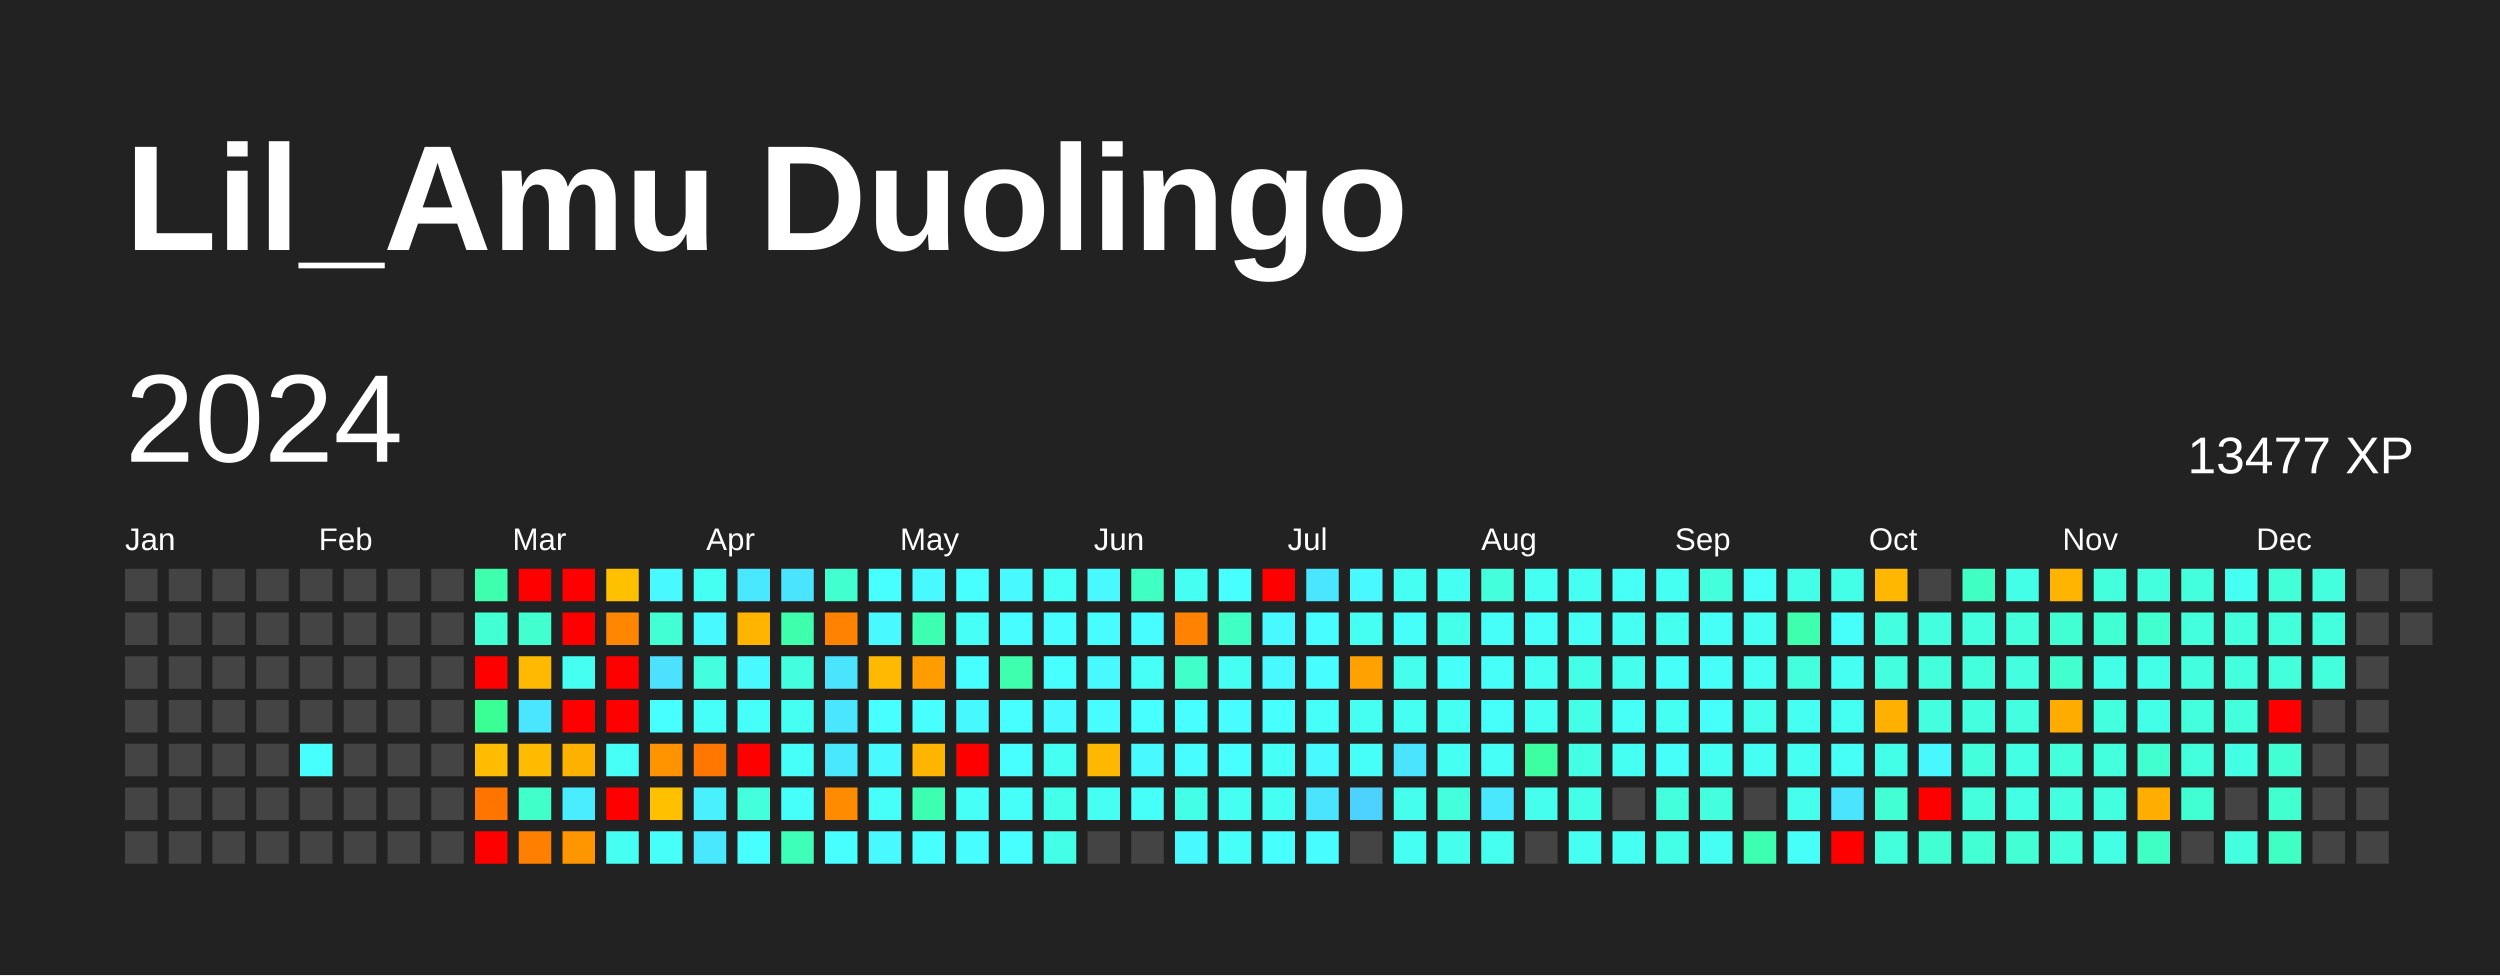
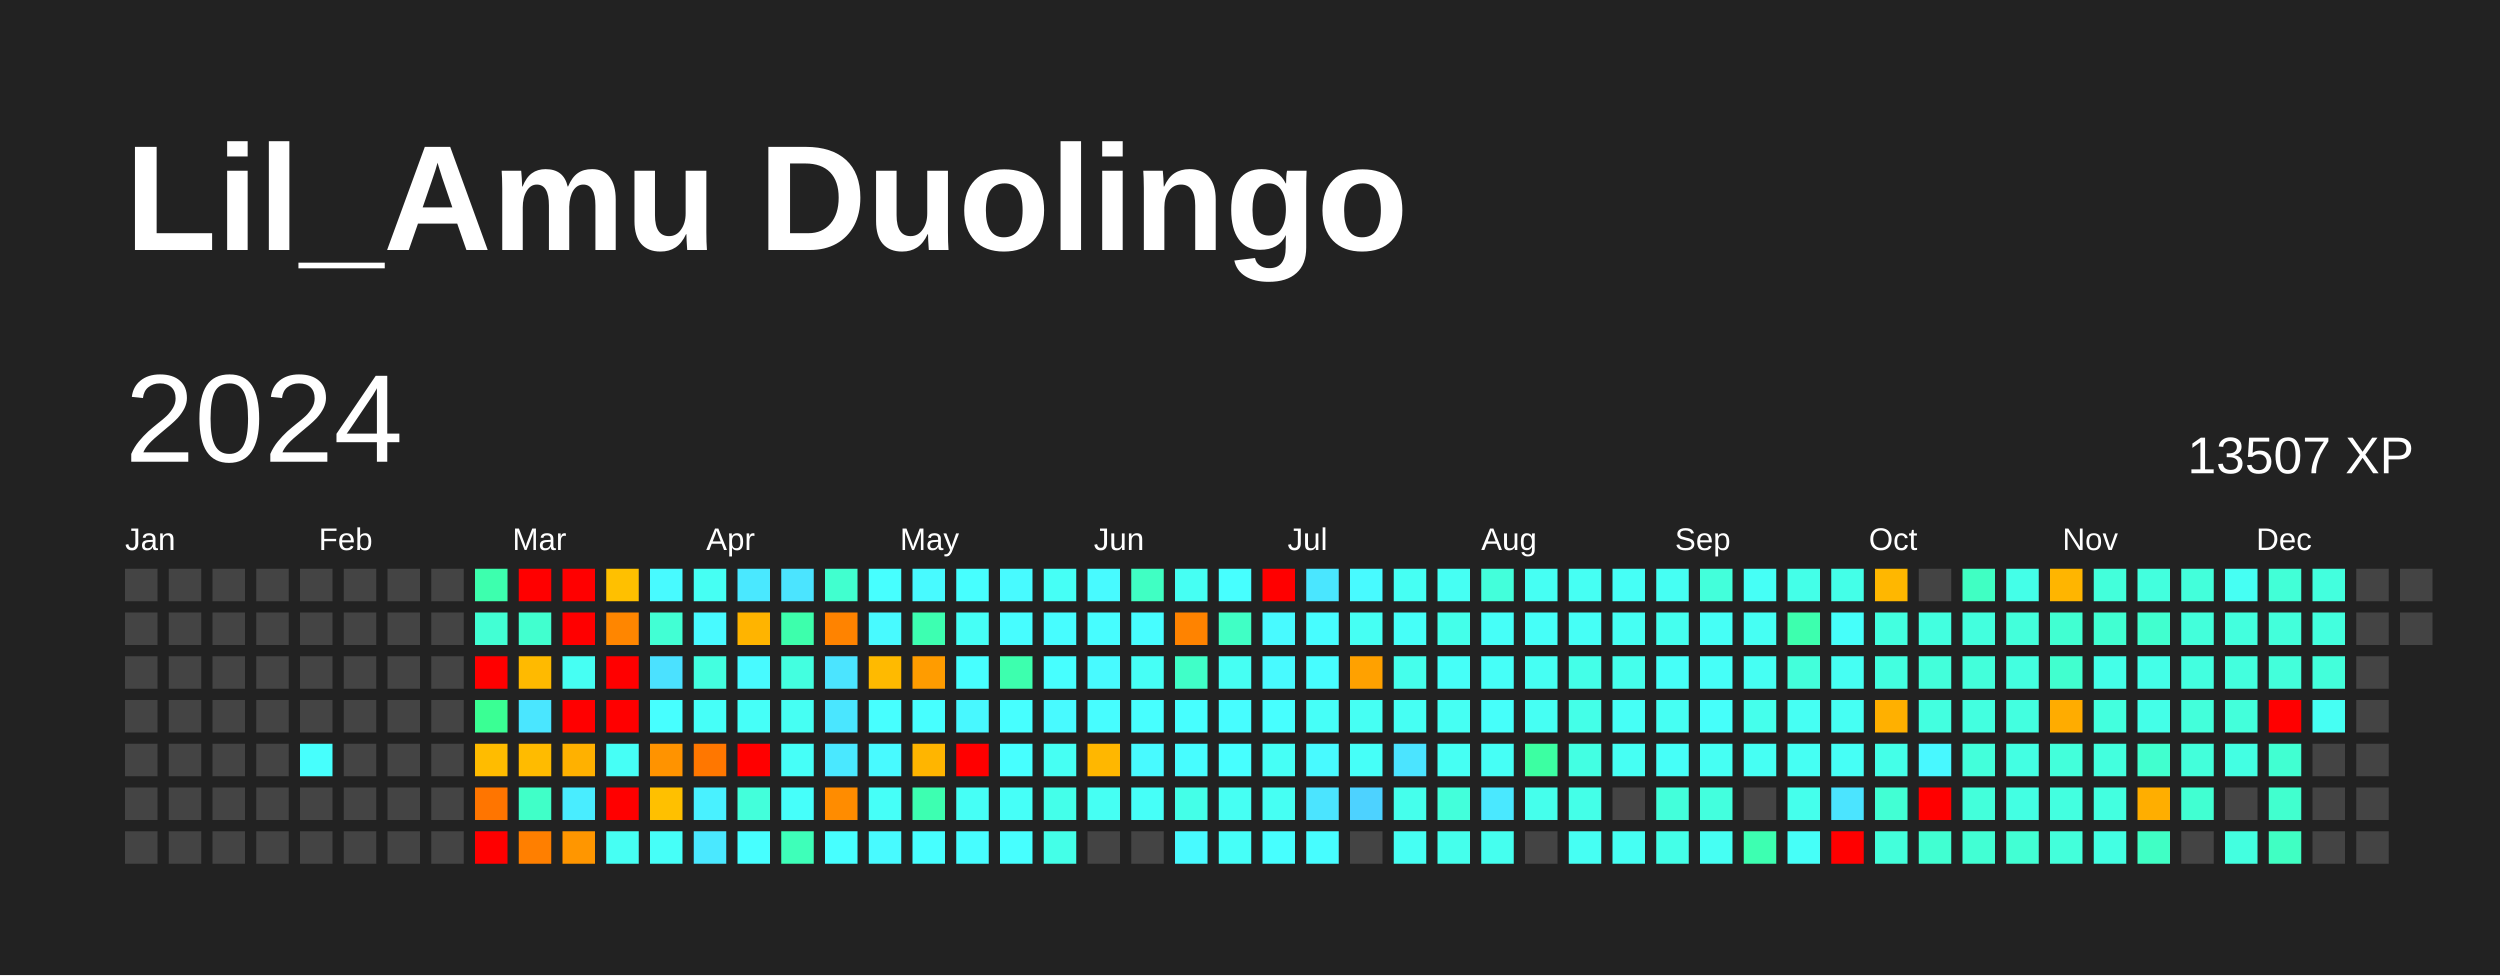
<svg xmlns="http://www.w3.org/2000/svg" baseProfile="full" height="78mm" version="1.1" viewBox="0,0,200,78" width="200mm">
  <defs />
  <rect fill="#222222" height="78" width="200" x="0" y="0" />
  <text fill="#FFFFFF" style="font-size:12px; font-family:Arial; font-weight:bold;" x="10" y="20">Lil_Amu Duolingo</text>
  <text dominant-baseline="hanging" fill="#FFFFFF" style="font-size:10.0px; font-family:Arial;" x="10" y="30">2024</text>
-   <text dominant-baseline="hanging" fill="#FFFFFF" style="font-size:4.125px; font-family:Arial;" x="175" y="35">13477 XP</text>
+   <text dominant-baseline="hanging" fill="#FFFFFF" style="font-size:4.125px; font-family:Arial;" x="175" y="35">13507 XP</text>
  <text fill="#FFFFFF" style="font-size:2.5px; font-family:Arial" x="10.0" y="44">Jan</text>
  <text fill="#FFFFFF" style="font-size:2.5px; font-family:Arial" x="25.5" y="44">Feb</text>
  <text fill="#FFFFFF" style="font-size:2.5px; font-family:Arial" x="41.0" y="44">Mar</text>
  <text fill="#FFFFFF" style="font-size:2.5px; font-family:Arial" x="56.5" y="44">Apr</text>
  <text fill="#FFFFFF" style="font-size:2.5px; font-family:Arial" x="72.0" y="44">May</text>
  <text fill="#FFFFFF" style="font-size:2.5px; font-family:Arial" x="87.5" y="44">Jun</text>
  <text fill="#FFFFFF" style="font-size:2.5px; font-family:Arial" x="103.0" y="44">Jul</text>
  <text fill="#FFFFFF" style="font-size:2.5px; font-family:Arial" x="118.5" y="44">Aug</text>
  <text fill="#FFFFFF" style="font-size:2.5px; font-family:Arial" x="134.0" y="44">Sep</text>
  <text fill="#FFFFFF" style="font-size:2.5px; font-family:Arial" x="149.5" y="44">Oct</text>
  <text fill="#FFFFFF" style="font-size:2.5px; font-family:Arial" x="165.0" y="44">Nov</text>
  <text fill="#FFFFFF" style="font-size:2.5px; font-family:Arial" x="180.5" y="44">Dec</text>
  <rect fill="#444444" height="2.6" width="2.6" x="10.0" y="45.5" />
  <rect fill="#444444" height="2.6" width="2.6" x="10.0" y="49.0" />
  <rect fill="#444444" height="2.6" width="2.6" x="10.0" y="52.5" />
  <rect fill="#444444" height="2.6" width="2.6" x="10.0" y="56.0" />
  <rect fill="#444444" height="2.6" width="2.6" x="10.0" y="59.5" />
  <rect fill="#444444" height="2.6" width="2.6" x="10.0" y="63.0" />
  <rect fill="#444444" height="2.6" width="2.6" x="10.0" y="66.5" />
  <rect fill="#444444" height="2.6" width="2.6" x="13.5" y="45.5" />
  <rect fill="#444444" height="2.6" width="2.6" x="13.5" y="49.0" />
  <rect fill="#444444" height="2.6" width="2.6" x="13.5" y="52.5" />
  <rect fill="#444444" height="2.6" width="2.6" x="13.5" y="56.0" />
  <rect fill="#444444" height="2.6" width="2.6" x="13.5" y="59.5" />
  <rect fill="#444444" height="2.6" width="2.6" x="13.5" y="63.0" />
  <rect fill="#444444" height="2.6" width="2.6" x="13.5" y="66.5" />
  <rect fill="#444444" height="2.6" width="2.6" x="17.0" y="45.5" />
  <rect fill="#444444" height="2.6" width="2.6" x="17.0" y="49.0" />
  <rect fill="#444444" height="2.6" width="2.6" x="17.0" y="52.5" />
  <rect fill="#444444" height="2.6" width="2.6" x="17.0" y="56.0" />
  <rect fill="#444444" height="2.6" width="2.6" x="17.0" y="59.5" />
  <rect fill="#444444" height="2.6" width="2.6" x="17.0" y="63.0" />
  <rect fill="#444444" height="2.6" width="2.6" x="17.0" y="66.5" />
  <rect fill="#444444" height="2.6" width="2.6" x="20.5" y="45.5" />
  <rect fill="#444444" height="2.6" width="2.6" x="20.5" y="49.0" />
  <rect fill="#444444" height="2.6" width="2.6" x="20.5" y="52.5" />
  <rect fill="#444444" height="2.6" width="2.6" x="20.5" y="56.0" />
  <rect fill="#444444" height="2.6" width="2.6" x="20.5" y="59.5" />
  <rect fill="#444444" height="2.6" width="2.6" x="20.5" y="63.0" />
  <rect fill="#444444" height="2.6" width="2.6" x="20.5" y="66.5" />
  <rect fill="#444444" height="2.6" width="2.6" x="24.0" y="45.5" />
  <rect fill="#444444" height="2.6" width="2.6" x="24.0" y="49.0" />
  <rect fill="#444444" height="2.6" width="2.6" x="24.0" y="52.5" />
  <rect fill="#444444" height="2.6" width="2.6" x="24.0" y="56.0" />
  <rect fill="#47fffd" height="2.6" width="2.6" x="24.0" y="59.5" />
  <rect fill="#444444" height="2.6" width="2.6" x="24.0" y="63.0" />
  <rect fill="#444444" height="2.6" width="2.6" x="24.0" y="66.5" />
  <rect fill="#444444" height="2.6" width="2.6" x="27.5" y="45.5" />
  <rect fill="#444444" height="2.6" width="2.6" x="27.5" y="49.0" />
  <rect fill="#444444" height="2.6" width="2.6" x="27.5" y="52.5" />
  <rect fill="#444444" height="2.6" width="2.6" x="27.5" y="56.0" />
  <rect fill="#444444" height="2.6" width="2.6" x="27.5" y="59.5" />
  <rect fill="#444444" height="2.6" width="2.6" x="27.5" y="63.0" />
  <rect fill="#444444" height="2.6" width="2.6" x="27.5" y="66.5" />
  <rect fill="#444444" height="2.6" width="2.6" x="31.0" y="45.5" />
  <rect fill="#444444" height="2.6" width="2.6" x="31.0" y="49.0" />
  <rect fill="#444444" height="2.6" width="2.6" x="31.0" y="52.5" />
  <rect fill="#444444" height="2.6" width="2.6" x="31.0" y="56.0" />
  <rect fill="#444444" height="2.6" width="2.6" x="31.0" y="59.5" />
  <rect fill="#444444" height="2.6" width="2.6" x="31.0" y="63.0" />
  <rect fill="#444444" height="2.6" width="2.6" x="31.0" y="66.5" />
  <rect fill="#444444" height="2.6" width="2.6" x="34.5" y="45.5" />
  <rect fill="#444444" height="2.6" width="2.6" x="34.5" y="49.0" />
  <rect fill="#444444" height="2.6" width="2.6" x="34.5" y="52.5" />
  <rect fill="#444444" height="2.6" width="2.6" x="34.5" y="56.0" />
  <rect fill="#444444" height="2.6" width="2.6" x="34.5" y="59.5" />
  <rect fill="#444444" height="2.6" width="2.6" x="34.5" y="63.0" />
  <rect fill="#444444" height="2.6" width="2.6" x="34.5" y="66.5" />
  <rect fill="#3dffae" height="2.6" width="2.6" x="38.0" y="45.5" />
  <rect fill="#42ffd4" height="2.6" width="2.6" x="38.0" y="49.0" />
  <rect fill="red" height="2.6" width="2.6" x="38.0" y="52.5" />
  <rect fill="#3aff94" height="2.6" width="2.6" x="38.0" y="56.0" />
  <rect fill="#ffbc00" height="2.6" width="2.6" x="38.0" y="59.5" />
  <rect fill="#ff7500" height="2.6" width="2.6" x="38.0" y="63.0" />
  <rect fill="red" height="2.6" width="2.6" x="38.0" y="66.5" />
  <rect fill="red" height="2.6" width="2.6" x="41.5" y="45.5" />
  <rect fill="#41ffcf" height="2.6" width="2.6" x="41.5" y="49.0" />
  <rect fill="#ffba00" height="2.6" width="2.6" x="41.5" y="52.5" />
  <rect fill="#4ae6ff" height="2.6" width="2.6" x="41.5" y="56.0" />
  <rect fill="#ffbb00" height="2.6" width="2.6" x="41.5" y="59.5" />
  <rect fill="#40ffc8" height="2.6" width="2.6" x="41.5" y="63.0" />
  <rect fill="#ff7f00" height="2.6" width="2.6" x="41.5" y="66.5" />
  <rect fill="red" height="2.6" width="2.6" x="45.0" y="45.5" />
  <rect fill="red" height="2.6" width="2.6" x="45.0" y="49.0" />
  <rect fill="#46fff3" height="2.6" width="2.6" x="45.0" y="52.5" />
  <rect fill="red" height="2.6" width="2.6" x="45.0" y="56.0" />
  <rect fill="#ffb100" height="2.6" width="2.6" x="45.0" y="59.5" />
  <rect fill="#49edff" height="2.6" width="2.6" x="45.0" y="63.0" />
  <rect fill="#ff9600" height="2.6" width="2.6" x="45.0" y="66.5" />
  <rect fill="#ffc000" height="2.6" width="2.6" x="48.5" y="45.5" />
  <rect fill="#ff8600" height="2.6" width="2.6" x="48.5" y="49.0" />
  <rect fill="red" height="2.6" width="2.6" x="48.5" y="52.5" />
  <rect fill="red" height="2.6" width="2.6" x="48.5" y="56.0" />
  <rect fill="#46fff6" height="2.6" width="2.6" x="48.5" y="59.5" />
  <rect fill="red" height="2.6" width="2.6" x="48.5" y="63.0" />
  <rect fill="#46fff3" height="2.6" width="2.6" x="48.5" y="66.5" />
  <rect fill="#48faff" height="2.6" width="2.6" x="52.0" y="45.5" />
  <rect fill="#42ffd4" height="2.6" width="2.6" x="52.0" y="49.0" />
  <rect fill="#4be1ff" height="2.6" width="2.6" x="52.0" y="52.5" />
  <rect fill="#47ffff" height="2.6" width="2.6" x="52.0" y="56.0" />
  <rect fill="#ff9300" height="2.6" width="2.6" x="52.0" y="59.5" />
  <rect fill="#ffc000" height="2.6" width="2.6" x="52.0" y="63.0" />
  <rect fill="#46fff8" height="2.6" width="2.6" x="52.0" y="66.5" />
  <rect fill="#46fff3" height="2.6" width="2.6" x="55.5" y="45.5" />
  <rect fill="#48faff" height="2.6" width="2.6" x="55.5" y="49.0" />
  <rect fill="#43ffe0" height="2.6" width="2.6" x="55.5" y="52.5" />
  <rect fill="#46fff8" height="2.6" width="2.6" x="55.5" y="56.0" />
  <rect fill="#ff7700" height="2.6" width="2.6" x="55.5" y="59.5" />
  <rect fill="#49f1ff" height="2.6" width="2.6" x="55.5" y="63.0" />
  <rect fill="#4ae8ff" height="2.6" width="2.6" x="55.5" y="66.5" />
  <rect fill="#4ae8ff" height="2.6" width="2.6" x="59.0" y="45.5" />
  <rect fill="#ffb400" height="2.6" width="2.6" x="59.0" y="49.0" />
  <rect fill="#48faff" height="2.6" width="2.6" x="59.0" y="52.5" />
  <rect fill="#46fff8" height="2.6" width="2.6" x="59.0" y="56.0" />
  <rect fill="red" height="2.6" width="2.6" x="59.0" y="59.5" />
  <rect fill="#43ffdb" height="2.6" width="2.6" x="59.0" y="63.0" />
  <rect fill="#47ffff" height="2.6" width="2.6" x="59.0" y="66.5" />
  <rect fill="#4be4ff" height="2.6" width="2.6" x="62.5" y="45.5" />
  <rect fill="#3dffac" height="2.6" width="2.6" x="62.5" y="49.0" />
  <rect fill="#43ffe0" height="2.6" width="2.6" x="62.5" y="52.5" />
  <rect fill="#46fff3" height="2.6" width="2.6" x="62.5" y="56.0" />
  <rect fill="#46fff8" height="2.6" width="2.6" x="62.5" y="59.5" />
  <rect fill="#46fffa" height="2.6" width="2.6" x="62.5" y="63.0" />
  <rect fill="#3effb9" height="2.6" width="2.6" x="62.5" y="66.5" />
  <rect fill="#41ffcf" height="2.6" width="2.6" x="66.0" y="45.5" />
  <rect fill="#ff8300" height="2.6" width="2.6" x="66.0" y="49.0" />
  <rect fill="#4be4ff" height="2.6" width="2.6" x="66.0" y="52.5" />
  <rect fill="#4ae6ff" height="2.6" width="2.6" x="66.0" y="56.0" />
  <rect fill="#4ae8ff" height="2.6" width="2.6" x="66.0" y="59.5" />
  <rect fill="#ff8c00" height="2.6" width="2.6" x="66.0" y="63.0" />
  <rect fill="#47ffff" height="2.6" width="2.6" x="66.0" y="66.5" />
  <rect fill="#47ffff" height="2.6" width="2.6" x="69.5" y="45.5" />
  <rect fill="#48faff" height="2.6" width="2.6" x="69.5" y="49.0" />
  <rect fill="#ffba00" height="2.6" width="2.6" x="69.5" y="52.5" />
  <rect fill="#47ffff" height="2.6" width="2.6" x="69.5" y="56.0" />
  <rect fill="#48faff" height="2.6" width="2.6" x="69.5" y="59.5" />
  <rect fill="#46fff8" height="2.6" width="2.6" x="69.5" y="63.0" />
  <rect fill="#48faff" height="2.6" width="2.6" x="69.5" y="66.5" />
  <rect fill="#48faff" height="2.6" width="2.6" x="73.0" y="45.5" />
  <rect fill="#3dffb1" height="2.6" width="2.6" x="73.0" y="49.0" />
  <rect fill="#ff9c00" height="2.6" width="2.6" x="73.0" y="52.5" />
  <rect fill="#47ffff" height="2.6" width="2.6" x="73.0" y="56.0" />
  <rect fill="#ffb500" height="2.6" width="2.6" x="73.0" y="59.5" />
  <rect fill="#3dffb1" height="2.6" width="2.6" x="73.0" y="63.0" />
  <rect fill="#47ffff" height="2.6" width="2.6" x="73.0" y="66.5" />
  <rect fill="#47ffff" height="2.6" width="2.6" x="76.5" y="45.5" />
  <rect fill="#46fff6" height="2.6" width="2.6" x="76.5" y="49.0" />
  <rect fill="#47ffff" height="2.6" width="2.6" x="76.5" y="52.5" />
  <rect fill="#48f8ff" height="2.6" width="2.6" x="76.5" y="56.0" />
  <rect fill="red" height="2.6" width="2.6" x="76.5" y="59.5" />
  <rect fill="#46fff6" height="2.6" width="2.6" x="76.5" y="63.0" />
  <rect fill="#47fdff" height="2.6" width="2.6" x="76.5" y="66.5" />
  <rect fill="#48faff" height="2.6" width="2.6" x="80.0" y="45.5" />
  <rect fill="#47fdff" height="2.6" width="2.6" x="80.0" y="49.0" />
  <rect fill="#3dffae" height="2.6" width="2.6" x="80.0" y="52.5" />
  <rect fill="#47ffff" height="2.6" width="2.6" x="80.0" y="56.0" />
  <rect fill="#47ffff" height="2.6" width="2.6" x="80.0" y="59.5" />
  <rect fill="#46fff8" height="2.6" width="2.6" x="80.0" y="63.0" />
  <rect fill="#47ffff" height="2.6" width="2.6" x="80.0" y="66.5" />
  <rect fill="#46fff6" height="2.6" width="2.6" x="83.5" y="45.5" />
  <rect fill="#47fdff" height="2.6" width="2.6" x="83.5" y="49.0" />
  <rect fill="#47ffff" height="2.6" width="2.6" x="83.5" y="52.5" />
  <rect fill="#48faff" height="2.6" width="2.6" x="83.5" y="56.0" />
  <rect fill="#46fff3" height="2.6" width="2.6" x="83.5" y="59.5" />
  <rect fill="#44ffea" height="2.6" width="2.6" x="83.5" y="63.0" />
  <rect fill="#44ffe8" height="2.6" width="2.6" x="83.5" y="66.5" />
  <rect fill="#48faff" height="2.6" width="2.6" x="87.0" y="45.5" />
  <rect fill="#47fdff" height="2.6" width="2.6" x="87.0" y="49.0" />
  <rect fill="#48faff" height="2.6" width="2.6" x="87.0" y="52.5" />
  <rect fill="#47fdff" height="2.6" width="2.6" x="87.0" y="56.0" />
  <rect fill="#ffb700" height="2.6" width="2.6" x="87.0" y="59.5" />
  <rect fill="#46fff3" height="2.6" width="2.6" x="87.0" y="63.0" />
  <rect fill="#444444" height="2.6" width="2.6" x="87.0" y="66.5" />
  <rect fill="#40ffc3" height="2.6" width="2.6" x="90.5" y="45.5" />
  <rect fill="#47fdff" height="2.6" width="2.6" x="90.5" y="49.0" />
  <rect fill="#46fff6" height="2.6" width="2.6" x="90.5" y="52.5" />
  <rect fill="#47ffff" height="2.6" width="2.6" x="90.5" y="56.0" />
  <rect fill="#48faff" height="2.6" width="2.6" x="90.5" y="59.5" />
  <rect fill="#46fff8" height="2.6" width="2.6" x="90.5" y="63.0" />
  <rect fill="#444444" height="2.6" width="2.6" x="90.5" y="66.5" />
  <rect fill="#46fff3" height="2.6" width="2.6" x="94.0" y="45.5" />
  <rect fill="#ff8300" height="2.6" width="2.6" x="94.0" y="49.0" />
  <rect fill="#40ffc8" height="2.6" width="2.6" x="94.0" y="52.5" />
  <rect fill="#47ffff" height="2.6" width="2.6" x="94.0" y="56.0" />
  <rect fill="#47fdff" height="2.6" width="2.6" x="94.0" y="59.5" />
  <rect fill="#44ffe8" height="2.6" width="2.6" x="94.0" y="63.0" />
  <rect fill="#48faff" height="2.6" width="2.6" x="94.0" y="66.5" />
  <rect fill="#47ffff" height="2.6" width="2.6" x="97.5" y="45.5" />
  <rect fill="#40ffc5" height="2.6" width="2.6" x="97.5" y="49.0" />
  <rect fill="#46fff3" height="2.6" width="2.6" x="97.5" y="52.5" />
  <rect fill="#47fdff" height="2.6" width="2.6" x="97.5" y="56.0" />
  <rect fill="#47ffff" height="2.6" width="2.6" x="97.5" y="59.5" />
  <rect fill="#46fff3" height="2.6" width="2.6" x="97.5" y="63.0" />
  <rect fill="#46fff8" height="2.6" width="2.6" x="97.5" y="66.5" />
  <rect fill="red" height="2.6" width="2.6" x="101.0" y="45.5" />
  <rect fill="#48faff" height="2.6" width="2.6" x="101.0" y="49.0" />
  <rect fill="#48faff" height="2.6" width="2.6" x="101.0" y="52.5" />
  <rect fill="#47ffff" height="2.6" width="2.6" x="101.0" y="56.0" />
  <rect fill="#46fff6" height="2.6" width="2.6" x="101.0" y="59.5" />
  <rect fill="#46fff3" height="2.6" width="2.6" x="101.0" y="63.0" />
  <rect fill="#47ffff" height="2.6" width="2.6" x="101.0" y="66.5" />
  <rect fill="#4ae6ff" height="2.6" width="2.6" x="104.5" y="45.5" />
  <rect fill="#47fdff" height="2.6" width="2.6" x="104.5" y="49.0" />
  <rect fill="#47fdff" height="2.6" width="2.6" x="104.5" y="52.5" />
  <rect fill="#46fff8" height="2.6" width="2.6" x="104.5" y="56.0" />
  <rect fill="#48faff" height="2.6" width="2.6" x="104.5" y="59.5" />
  <rect fill="#4be4ff" height="2.6" width="2.6" x="104.5" y="63.0" />
  <rect fill="#47fdff" height="2.6" width="2.6" x="104.5" y="66.5" />
  <rect fill="#48faff" height="2.6" width="2.6" x="108.0" y="45.5" />
  <rect fill="#46fff3" height="2.6" width="2.6" x="108.0" y="49.0" />
  <rect fill="#ffa100" height="2.6" width="2.6" x="108.0" y="52.5" />
  <rect fill="#46fff3" height="2.6" width="2.6" x="108.0" y="56.0" />
  <rect fill="#46fff8" height="2.6" width="2.6" x="108.0" y="59.5" />
  <rect fill="#4dd2ff" height="2.6" width="2.6" x="108.0" y="63.0" />
  <rect fill="#444444" height="2.6" width="2.6" x="108.0" y="66.5" />
  <rect fill="#46fff3" height="2.6" width="2.6" x="111.5" y="45.5" />
  <rect fill="#46fff8" height="2.6" width="2.6" x="111.5" y="49.0" />
  <rect fill="#45ffec" height="2.6" width="2.6" x="111.5" y="52.5" />
  <rect fill="#46fff3" height="2.6" width="2.6" x="111.5" y="56.0" />
  <rect fill="#4be4ff" height="2.6" width="2.6" x="111.5" y="59.5" />
  <rect fill="#45ffec" height="2.6" width="2.6" x="111.5" y="63.0" />
  <rect fill="#46fff3" height="2.6" width="2.6" x="111.5" y="66.5" />
  <rect fill="#46fff3" height="2.6" width="2.6" x="115.0" y="45.5" />
  <rect fill="#44ffea" height="2.6" width="2.6" x="115.0" y="49.0" />
  <rect fill="#46fff8" height="2.6" width="2.6" x="115.0" y="52.5" />
  <rect fill="#46fff3" height="2.6" width="2.6" x="115.0" y="56.0" />
  <rect fill="#46fff3" height="2.6" width="2.6" x="115.0" y="59.5" />
  <rect fill="#43ffdb" height="2.6" width="2.6" x="115.0" y="63.0" />
  <rect fill="#45ffec" height="2.6" width="2.6" x="115.0" y="66.5" />
  <rect fill="#43ffdb" height="2.6" width="2.6" x="118.5" y="45.5" />
  <rect fill="#46fff8" height="2.6" width="2.6" x="118.5" y="49.0" />
  <rect fill="#46fff8" height="2.6" width="2.6" x="118.5" y="52.5" />
  <rect fill="#46fffa" height="2.6" width="2.6" x="118.5" y="56.0" />
  <rect fill="#46fff6" height="2.6" width="2.6" x="118.5" y="59.5" />
  <rect fill="#4ae8ff" height="2.6" width="2.6" x="118.5" y="63.0" />
  <rect fill="#45ffef" height="2.6" width="2.6" x="118.5" y="66.5" />
  <rect fill="#46fff3" height="2.6" width="2.6" x="122.0" y="45.5" />
  <rect fill="#46fff8" height="2.6" width="2.6" x="122.0" y="49.0" />
  <rect fill="#46fff3" height="2.6" width="2.6" x="122.0" y="52.5" />
  <rect fill="#46fff3" height="2.6" width="2.6" x="122.0" y="56.0" />
  <rect fill="#3cffa2" height="2.6" width="2.6" x="122.0" y="59.5" />
  <rect fill="#45ffec" height="2.6" width="2.6" x="122.0" y="63.0" />
  <rect fill="#444444" height="2.6" width="2.6" x="122.0" y="66.5" />
  <rect fill="#46fff3" height="2.6" width="2.6" x="125.5" y="45.5" />
  <rect fill="#46fff6" height="2.6" width="2.6" x="125.5" y="49.0" />
  <rect fill="#44ffe8" height="2.6" width="2.6" x="125.5" y="52.5" />
  <rect fill="#44ffe8" height="2.6" width="2.6" x="125.5" y="56.0" />
  <rect fill="#43ffe3" height="2.6" width="2.6" x="125.5" y="59.5" />
  <rect fill="#44ffe8" height="2.6" width="2.6" x="125.5" y="63.0" />
  <rect fill="#46fff3" height="2.6" width="2.6" x="125.5" y="66.5" />
  <rect fill="#46fff6" height="2.6" width="2.6" x="129.0" y="45.5" />
  <rect fill="#46fff3" height="2.6" width="2.6" x="129.0" y="49.0" />
  <rect fill="#45ffec" height="2.6" width="2.6" x="129.0" y="52.5" />
  <rect fill="#46fff6" height="2.6" width="2.6" x="129.0" y="56.0" />
  <rect fill="#46fff3" height="2.6" width="2.6" x="129.0" y="59.5" />
  <rect fill="#444444" height="2.6" width="2.6" x="129.0" y="63.0" />
  <rect fill="#46fff3" height="2.6" width="2.6" x="129.0" y="66.5" />
  <rect fill="#46fff3" height="2.6" width="2.6" x="132.5" y="45.5" />
  <rect fill="#45ffef" height="2.6" width="2.6" x="132.5" y="49.0" />
  <rect fill="#46fff8" height="2.6" width="2.6" x="132.5" y="52.5" />
  <rect fill="#46fff3" height="2.6" width="2.6" x="132.5" y="56.0" />
  <rect fill="#46fff8" height="2.6" width="2.6" x="132.5" y="59.5" />
  <rect fill="#43ffdb" height="2.6" width="2.6" x="132.5" y="63.0" />
  <rect fill="#44ffe8" height="2.6" width="2.6" x="132.5" y="66.5" />
  <rect fill="#43ffdb" height="2.6" width="2.6" x="136.0" y="45.5" />
  <rect fill="#46fff6" height="2.6" width="2.6" x="136.0" y="49.0" />
  <rect fill="#46fff8" height="2.6" width="2.6" x="136.0" y="52.5" />
  <rect fill="#46fffa" height="2.6" width="2.6" x="136.0" y="56.0" />
  <rect fill="#46fff3" height="2.6" width="2.6" x="136.0" y="59.5" />
  <rect fill="#43ffde" height="2.6" width="2.6" x="136.0" y="63.0" />
  <rect fill="#46fff3" height="2.6" width="2.6" x="136.0" y="66.5" />
  <rect fill="#46fff6" height="2.6" width="2.6" x="139.5" y="45.5" />
  <rect fill="#46fff3" height="2.6" width="2.6" x="139.5" y="49.0" />
  <rect fill="#46fff3" height="2.6" width="2.6" x="139.5" y="52.5" />
  <rect fill="#45ffec" height="2.6" width="2.6" x="139.5" y="56.0" />
  <rect fill="#46fff3" height="2.6" width="2.6" x="139.5" y="59.5" />
  <rect fill="#444444" height="2.6" width="2.6" x="139.5" y="63.0" />
  <rect fill="#3dffb1" height="2.6" width="2.6" x="139.5" y="66.5" />
  <rect fill="#44ffe8" height="2.6" width="2.6" x="143.0" y="45.5" />
  <rect fill="#3dffae" height="2.6" width="2.6" x="143.0" y="49.0" />
  <rect fill="#43ffdb" height="2.6" width="2.6" x="143.0" y="52.5" />
  <rect fill="#46fff3" height="2.6" width="2.6" x="143.0" y="56.0" />
  <rect fill="#46fff3" height="2.6" width="2.6" x="143.0" y="59.5" />
  <rect fill="#45ffec" height="2.6" width="2.6" x="143.0" y="63.0" />
  <rect fill="#46fff8" height="2.6" width="2.6" x="143.0" y="66.5" />
  <rect fill="#44ffe8" height="2.6" width="2.6" x="146.5" y="45.5" />
  <rect fill="#46fffa" height="2.6" width="2.6" x="146.5" y="49.0" />
  <rect fill="#46fff3" height="2.6" width="2.6" x="146.5" y="52.5" />
  <rect fill="#46fff3" height="2.6" width="2.6" x="146.5" y="56.0" />
  <rect fill="#46fff6" height="2.6" width="2.6" x="146.5" y="59.5" />
  <rect fill="#4be4ff" height="2.6" width="2.6" x="146.5" y="63.0" />
  <rect fill="red" height="2.6" width="2.6" x="146.5" y="66.5" />
  <rect fill="#ffb700" height="2.6" width="2.6" x="150.0" y="45.5" />
  <rect fill="#43ffe0" height="2.6" width="2.6" x="150.0" y="49.0" />
  <rect fill="#43ffe0" height="2.6" width="2.6" x="150.0" y="52.5" />
  <rect fill="#ffb000" height="2.6" width="2.6" x="150.0" y="56.0" />
  <rect fill="#44ffe8" height="2.6" width="2.6" x="150.0" y="59.5" />
  <rect fill="#42ffd4" height="2.6" width="2.6" x="150.0" y="63.0" />
  <rect fill="#43ffdb" height="2.6" width="2.6" x="150.0" y="66.5" />
  <rect fill="#444444" height="2.6" width="2.6" x="153.5" y="45.5" />
  <rect fill="#43ffe0" height="2.6" width="2.6" x="153.5" y="49.0" />
  <rect fill="#43ffdb" height="2.6" width="2.6" x="153.5" y="52.5" />
  <rect fill="#43ffe0" height="2.6" width="2.6" x="153.5" y="56.0" />
  <rect fill="#48f8ff" height="2.6" width="2.6" x="153.5" y="59.5" />
  <rect fill="red" height="2.6" width="2.6" x="153.5" y="63.0" />
  <rect fill="#41ffd2" height="2.6" width="2.6" x="153.5" y="66.5" />
  <rect fill="#40ffc3" height="2.6" width="2.6" x="157.0" y="45.5" />
  <rect fill="#43ffde" height="2.6" width="2.6" x="157.0" y="49.0" />
  <rect fill="#43ffdb" height="2.6" width="2.6" x="157.0" y="52.5" />
  <rect fill="#43ffe0" height="2.6" width="2.6" x="157.0" y="56.0" />
  <rect fill="#43ffdb" height="2.6" width="2.6" x="157.0" y="59.5" />
  <rect fill="#43ffdb" height="2.6" width="2.6" x="157.0" y="63.0" />
  <rect fill="#42ffd4" height="2.6" width="2.6" x="157.0" y="66.5" />
  <rect fill="#44ffe8" height="2.6" width="2.6" x="160.5" y="45.5" />
  <rect fill="#43ffdb" height="2.6" width="2.6" x="160.5" y="49.0" />
  <rect fill="#43ffe0" height="2.6" width="2.6" x="160.5" y="52.5" />
  <rect fill="#43ffe0" height="2.6" width="2.6" x="160.5" y="56.0" />
  <rect fill="#43ffe3" height="2.6" width="2.6" x="160.5" y="59.5" />
  <rect fill="#43ffe3" height="2.6" width="2.6" x="160.5" y="63.0" />
  <rect fill="#42ffd4" height="2.6" width="2.6" x="160.5" y="66.5" />
  <rect fill="#ffb500" height="2.6" width="2.6" x="164.0" y="45.5" />
  <rect fill="#41ffd2" height="2.6" width="2.6" x="164.0" y="49.0" />
  <rect fill="#41ffcf" height="2.6" width="2.6" x="164.0" y="52.5" />
  <rect fill="#ffac00" height="2.6" width="2.6" x="164.0" y="56.0" />
  <rect fill="#43ffdb" height="2.6" width="2.6" x="164.0" y="59.5" />
  <rect fill="#43ffe0" height="2.6" width="2.6" x="164.0" y="63.0" />
  <rect fill="#43ffdb" height="2.6" width="2.6" x="164.0" y="66.5" />
  <rect fill="#43ffdb" height="2.6" width="2.6" x="167.5" y="45.5" />
  <rect fill="#41ffd2" height="2.6" width="2.6" x="167.5" y="49.0" />
  <rect fill="#44ffe8" height="2.6" width="2.6" x="167.5" y="52.5" />
  <rect fill="#43ffde" height="2.6" width="2.6" x="167.5" y="56.0" />
  <rect fill="#43ffde" height="2.6" width="2.6" x="167.5" y="59.5" />
  <rect fill="#43ffe0" height="2.6" width="2.6" x="167.5" y="63.0" />
  <rect fill="#43ffe3" height="2.6" width="2.6" x="167.5" y="66.5" />
  <rect fill="#43ffde" height="2.6" width="2.6" x="171.0" y="45.5" />
  <rect fill="#41ffcf" height="2.6" width="2.6" x="171.0" y="49.0" />
  <rect fill="#44ffe8" height="2.6" width="2.6" x="171.0" y="52.5" />
  <rect fill="#44ffe8" height="2.6" width="2.6" x="171.0" y="56.0" />
  <rect fill="#41ffcf" height="2.6" width="2.6" x="171.0" y="59.5" />
  <rect fill="#ffae00" height="2.6" width="2.6" x="171.0" y="63.0" />
  <rect fill="#40ffc5" height="2.6" width="2.6" x="171.0" y="66.5" />
  <rect fill="#43ffdb" height="2.6" width="2.6" x="174.5" y="45.5" />
  <rect fill="#43ffdb" height="2.6" width="2.6" x="174.5" y="49.0" />
  <rect fill="#43ffe0" height="2.6" width="2.6" x="174.5" y="52.5" />
  <rect fill="#43ffdb" height="2.6" width="2.6" x="174.5" y="56.0" />
  <rect fill="#43ffdb" height="2.6" width="2.6" x="174.5" y="59.5" />
  <rect fill="#41ffd2" height="2.6" width="2.6" x="174.5" y="63.0" />
  <rect fill="#444444" height="2.6" width="2.6" x="174.5" y="66.5" />
  <rect fill="#46fff3" height="2.6" width="2.6" x="178.0" y="45.5" />
  <rect fill="#43ffde" height="2.6" width="2.6" x="178.0" y="49.0" />
  <rect fill="#43ffde" height="2.6" width="2.6" x="178.0" y="52.5" />
  <rect fill="#43ffdb" height="2.6" width="2.6" x="178.0" y="56.0" />
  <rect fill="#43ffe3" height="2.6" width="2.6" x="178.0" y="59.5" />
  <rect fill="#444444" height="2.6" width="2.6" x="178.0" y="63.0" />
  <rect fill="#43ffe0" height="2.6" width="2.6" x="178.0" y="66.5" />
  <rect fill="#42ffd7" height="2.6" width="2.6" x="181.5" y="45.5" />
  <rect fill="#43ffdb" height="2.6" width="2.6" x="181.5" y="49.0" />
  <rect fill="#43ffdb" height="2.6" width="2.6" x="181.5" y="52.5" />
  <rect fill="red" height="2.6" width="2.6" x="181.5" y="56.0" />
  <rect fill="#41ffd2" height="2.6" width="2.6" x="181.5" y="59.5" />
  <rect fill="#41ffcf" height="2.6" width="2.6" x="181.5" y="63.0" />
  <rect fill="#40ffc3" height="2.6" width="2.6" x="181.5" y="66.5" />
  <rect fill="#43ffde" height="2.6" width="2.6" x="185.0" y="45.5" />
  <rect fill="#43ffde" height="2.6" width="2.6" x="185.0" y="49.0" />
  <rect fill="#43ffdb" height="2.6" width="2.6" x="185.0" y="52.5" />
-   <rect fill="#444444" height="2.6" width="2.6" x="185.0" y="56.0" />
+   <rect fill="#46fff3" height="2.6" width="2.6" x="185.0" y="56.0" />
  <rect fill="#444444" height="2.6" width="2.6" x="185.0" y="59.5" />
  <rect fill="#444444" height="2.6" width="2.6" x="185.0" y="63.0" />
  <rect fill="#444444" height="2.6" width="2.6" x="185.0" y="66.5" />
  <rect fill="#444444" height="2.6" width="2.6" x="188.5" y="45.5" />
  <rect fill="#444444" height="2.6" width="2.6" x="188.5" y="49.0" />
  <rect fill="#444444" height="2.6" width="2.6" x="188.5" y="52.5" />
  <rect fill="#444444" height="2.6" width="2.6" x="188.5" y="56.0" />
  <rect fill="#444444" height="2.6" width="2.6" x="188.5" y="59.5" />
  <rect fill="#444444" height="2.6" width="2.6" x="188.5" y="63.0" />
  <rect fill="#444444" height="2.6" width="2.6" x="188.5" y="66.5" />
  <rect fill="#444444" height="2.6" width="2.6" x="192.0" y="45.5" />
  <rect fill="#444444" height="2.6" width="2.6" x="192.0" y="49.0" />
</svg>
